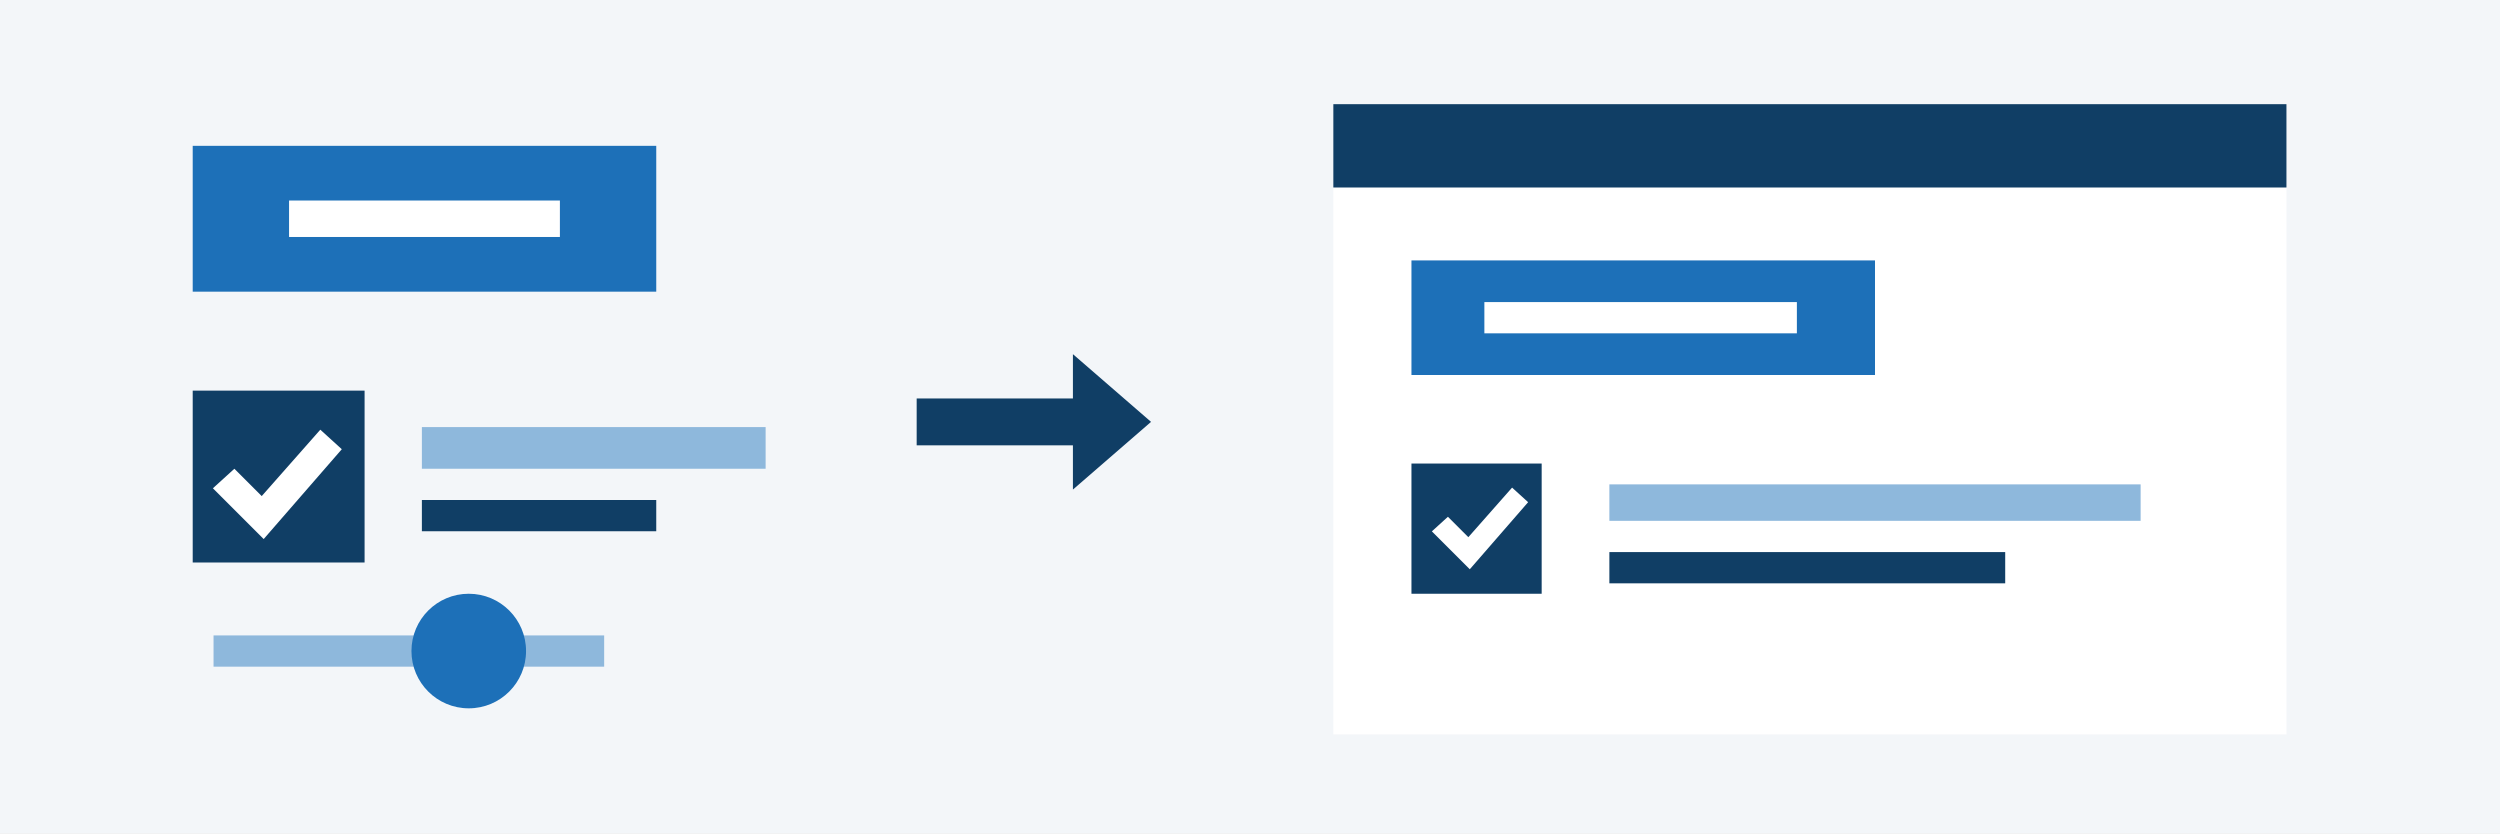
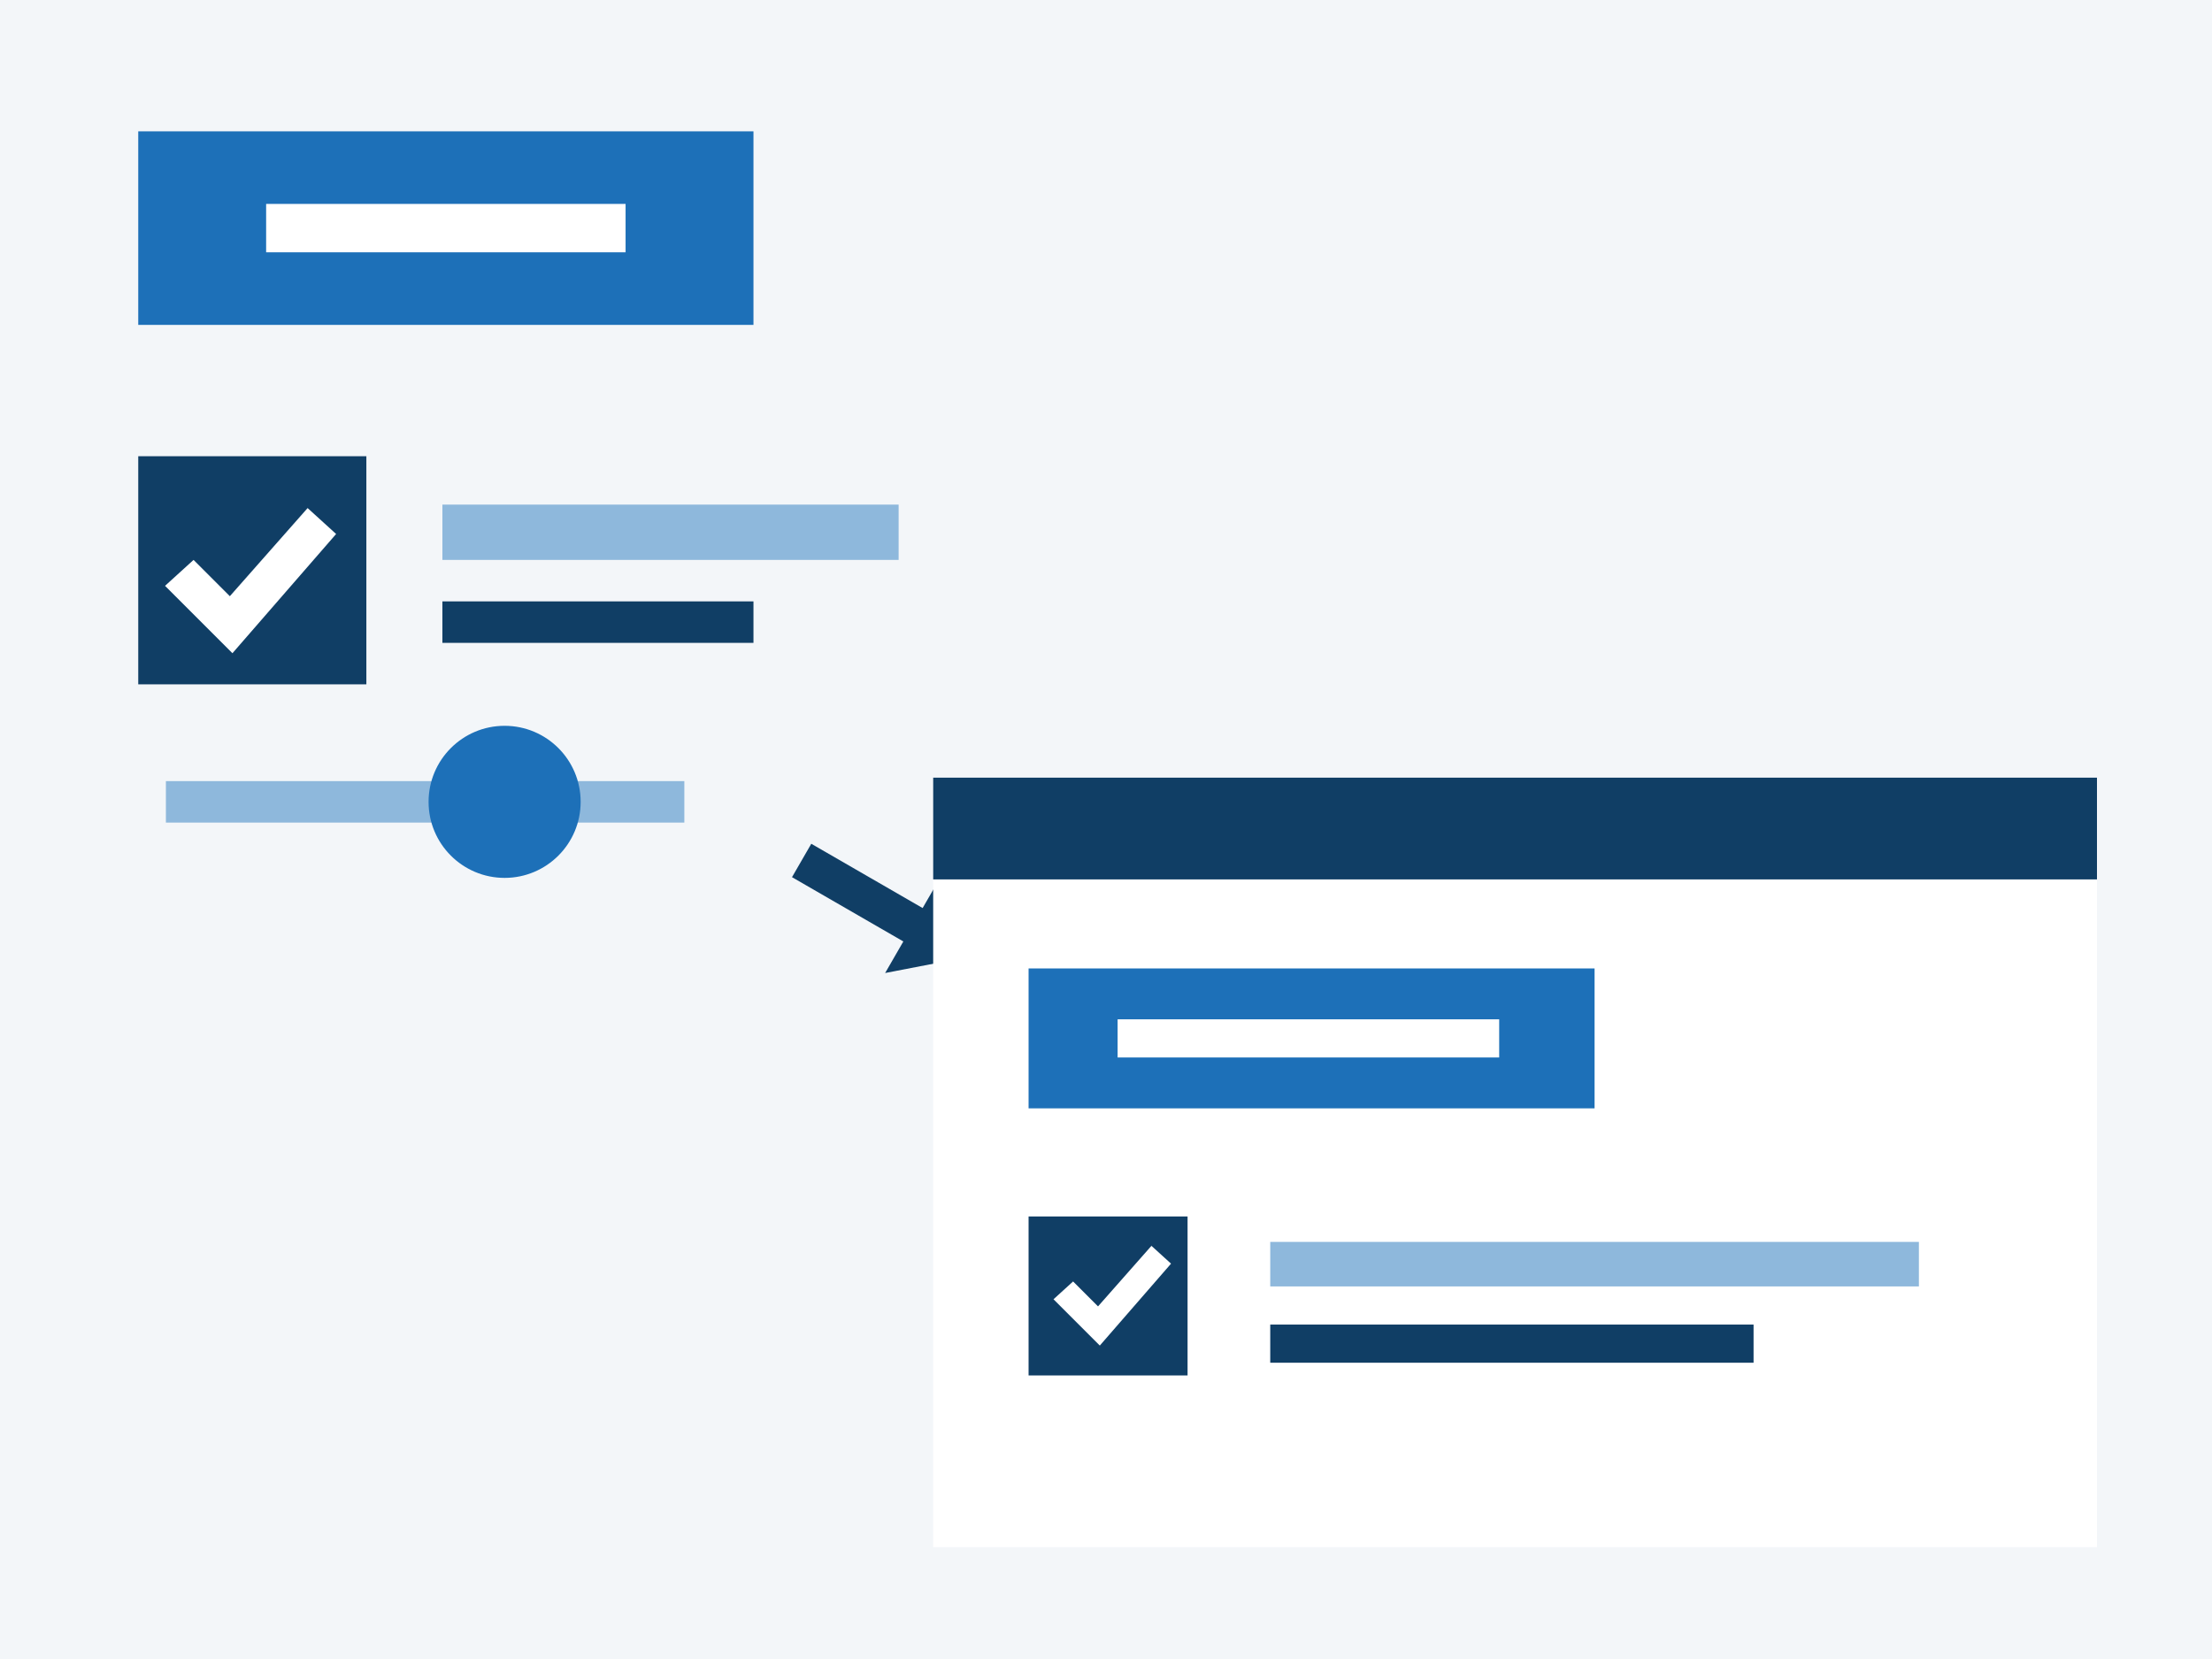
- <svg xmlns="http://www.w3.org/2000/svg" viewBox="0 0 960 320" width="960" height="320" role="img" aria-labelledby="section-components-title section-components-description">
-   <rect x="0" y="0" width="960" height="320" fill="#F3F6F9" />
-   <rect x="74" y="56" width="178" height="56" fill="#1D70B8" />
-   <rect x="111" y="77" width="104" height="14" fill="#FFFFFF" />
-   <rect x="74" y="150" width="66" height="66" fill="#103E65" />
-   <g transform="translate(90 162) scale(0.75)">
-     <path d="M0 24 14 38 44 4 55 14 15 60-11 34Z" fill="#FFFFFF" />
+ <svg xmlns="http://www.w3.org/2000/svg" viewBox="0 0 640 480" width="640" height="480" role="img" aria-labelledby="section-components-title section-components-description">
+   <rect x="0" y="0" width="640" height="480" fill="#F3F6F9" />
+   <g transform="translate(40 38) translate(-74 -56)">
+     <rect x="74" y="56" width="178" height="56" fill="#1D70B8" />
+     <rect x="111" y="77" width="104" height="14" fill="#FFFFFF" />
+     <rect x="74" y="150" width="66" height="66" fill="#103E65" />
+     <g transform="translate(90 162) scale(0.75)">
+       <path d="M0 24 14 38 44 4 55 14 15 60-11 34Z" fill="#FFFFFF" />
+     </g>
+     <rect x="162" y="164" width="132" height="16" fill="#8EB8DC" />
+     <rect x="162" y="192" width="90" height="12" fill="#103E65" />
+     <rect x="82" y="244" width="150" height="12" fill="#8EB8DC" />
+     <circle cx="180" cy="250" r="22" fill="#1D70B8" />
  </g>
-   <rect x="162" y="164" width="132" height="16" fill="#8EB8DC" />
-   <rect x="162" y="192" width="90" height="12" fill="#103E65" />
-   <rect x="82" y="244" width="150" height="12" fill="#8EB8DC" />
-   <circle cx="180" cy="250" r="22" fill="#1D70B8" />
-   <path d="M352 153h60v-17l30 26-30 26v-17H352z" fill="#103E65" />
-   <rect x="512" y="40" width="366" height="242" fill="#FFFFFF" />
-   <rect x="512" y="40" width="366" height="32" fill="#103E65" />
-   <rect x="542" y="100" width="178" height="44" fill="#1D70B8" />
-   <rect x="570" y="116" width="120" height="12" fill="#FFFFFF" />
-   <rect x="542" y="178" width="50" height="50" fill="#103E65" />
-   <g transform="translate(556 185) scale(0.56)">
-     <path d="M0 24 14 38 44 4 55 14 15 60-11 34Z" fill="#FFFFFF" />
+   <g transform="translate(240 235) rotate(30) scale(0.62) translate(-352 -136)">
+     <path d="M352 153h60v-17l30 26-30 26v-17H352z" fill="#103E65" />
  </g>
-   <rect x="618" y="186" width="204" height="14" fill="#8EB8DC" />
-   <rect x="618" y="212" width="152" height="12" fill="#103E65" />
+   <g transform="translate(270 225) scale(0.92) translate(-512 -40)">
+     <rect x="512" y="40" width="366" height="242" fill="#FFFFFF" />
+     <rect x="512" y="40" width="366" height="32" fill="#103E65" />
+     <rect x="542" y="100" width="178" height="44" fill="#1D70B8" />
+     <rect x="570" y="116" width="120" height="12" fill="#FFFFFF" />
+     <rect x="542" y="178" width="50" height="50" fill="#103E65" />
+     <g transform="translate(556 185) scale(0.56)">
+       <path d="M0 24 14 38 44 4 55 14 15 60-11 34Z" fill="#FFFFFF" />
+     </g>
+     <rect x="618" y="186" width="204" height="14" fill="#8EB8DC" />
+     <rect x="618" y="212" width="152" height="12" fill="#103E65" />
+   </g>
</svg>
